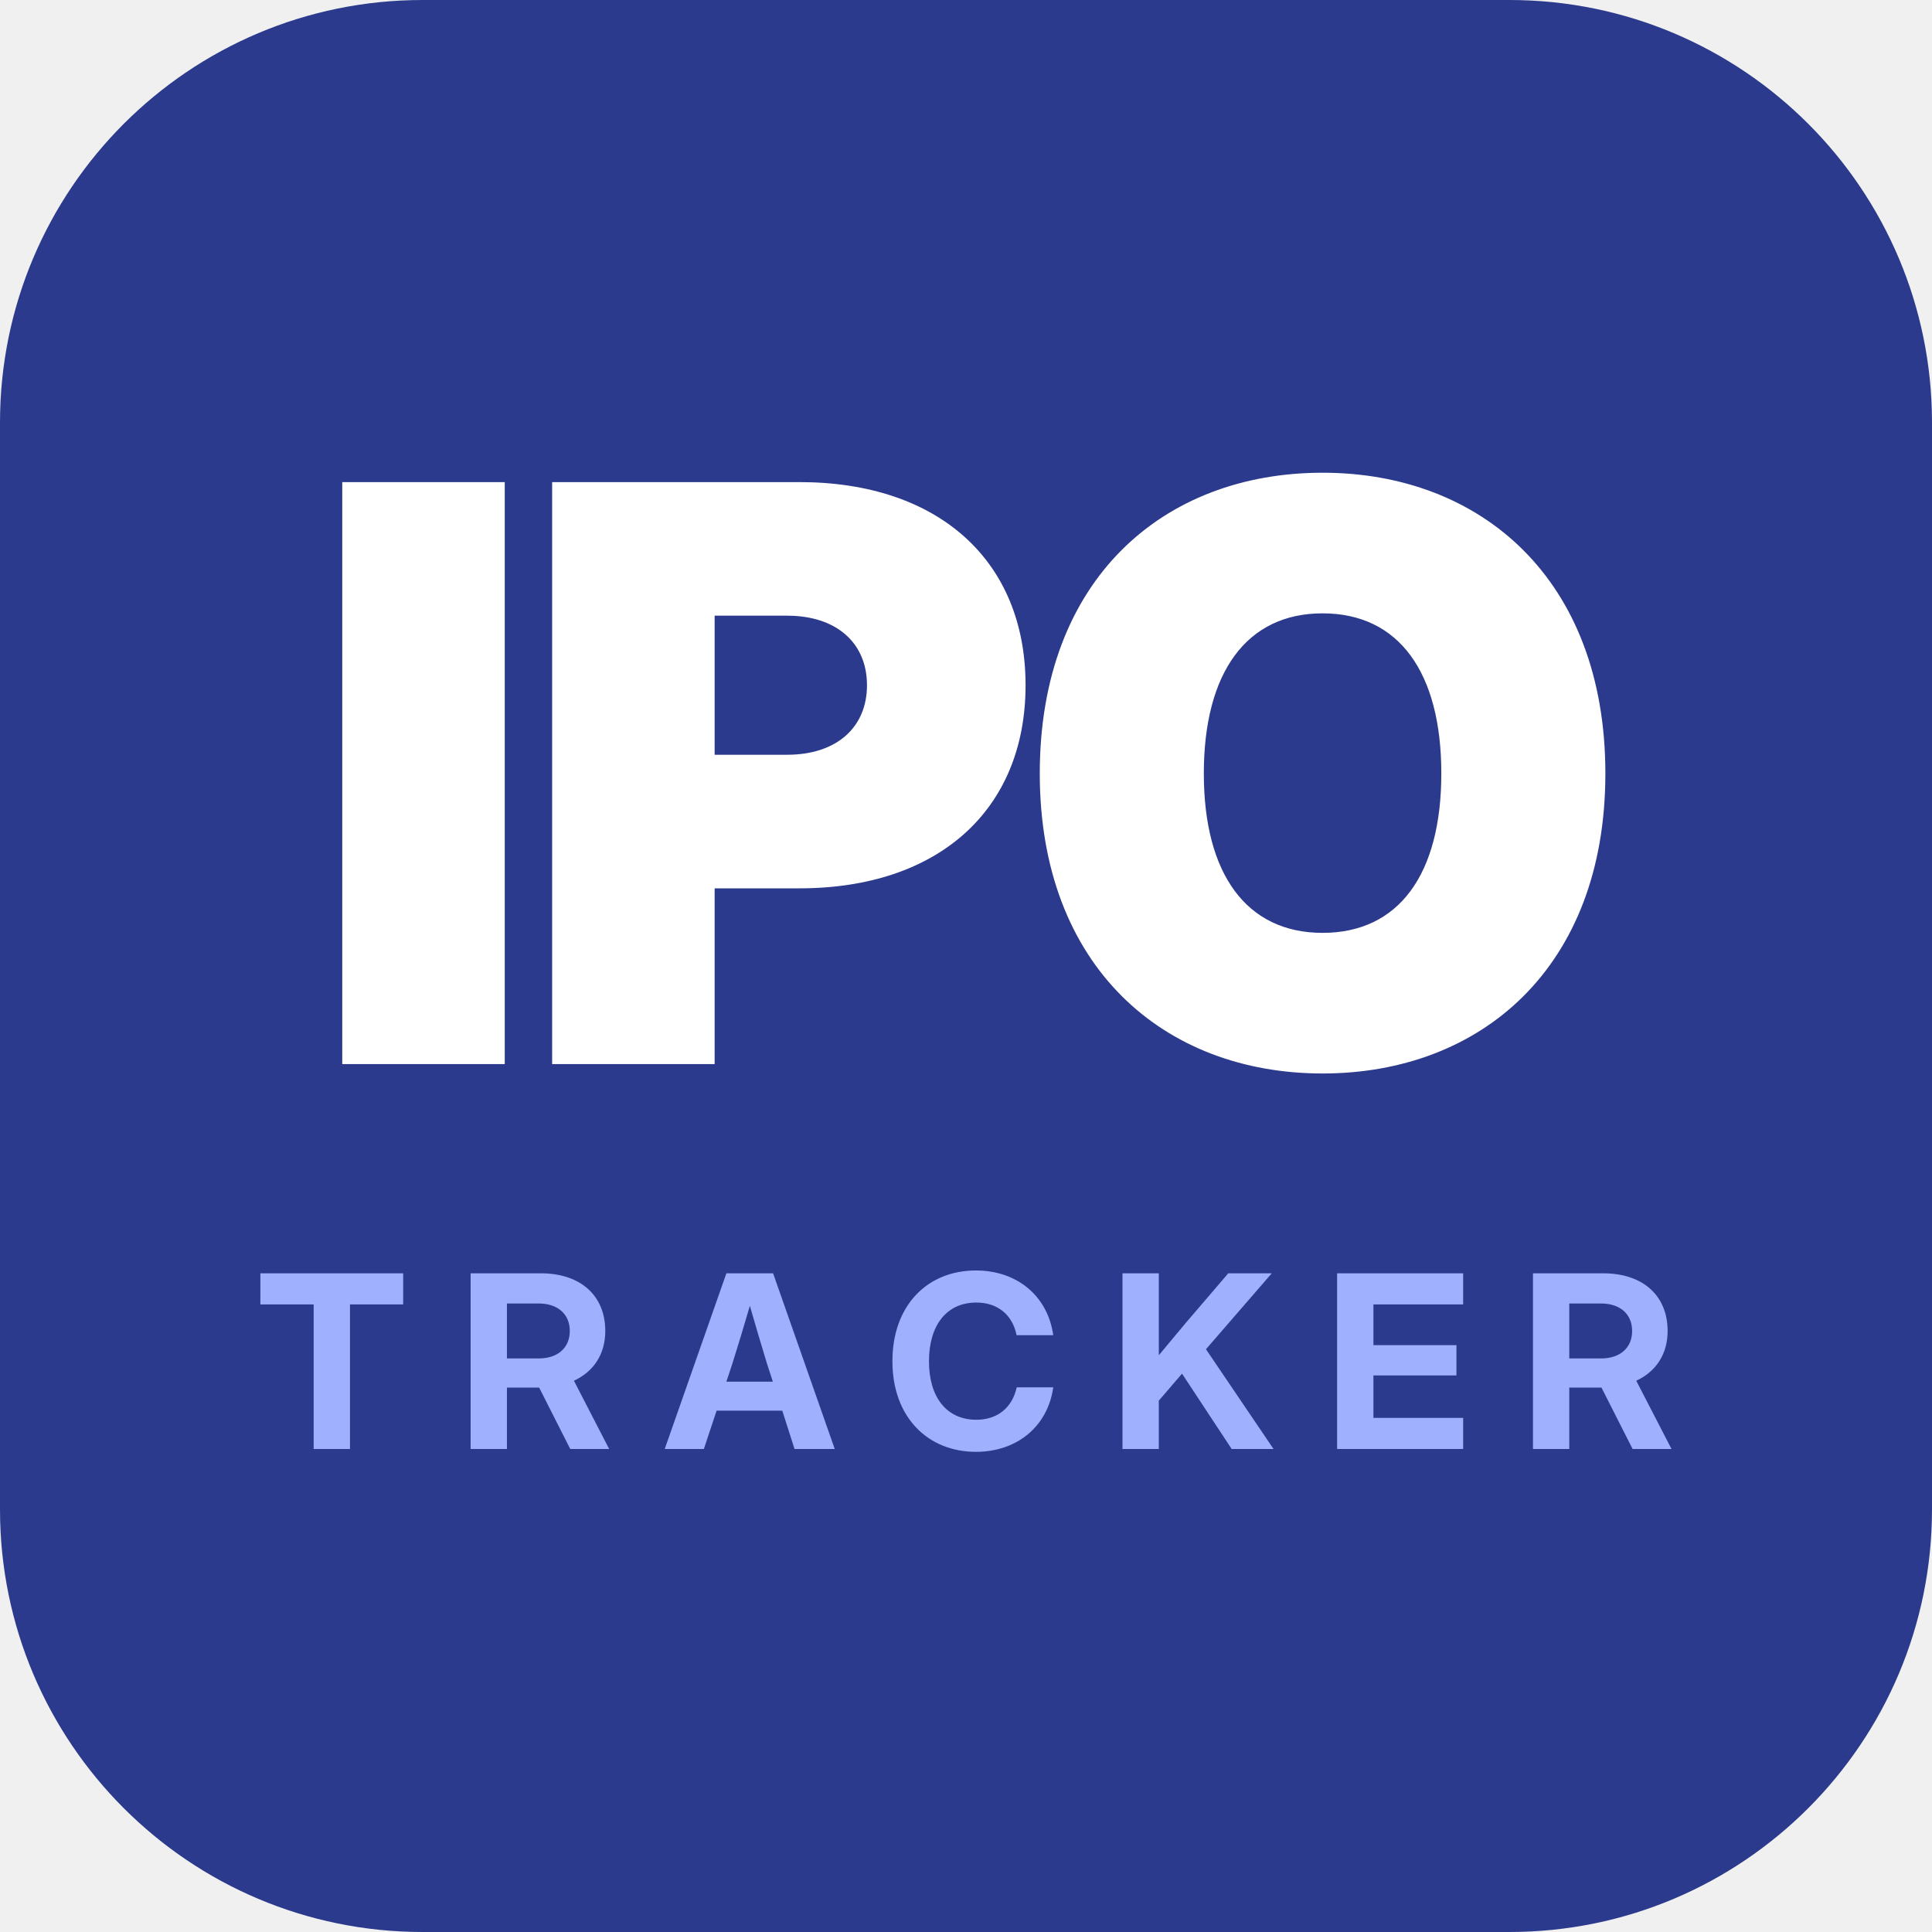
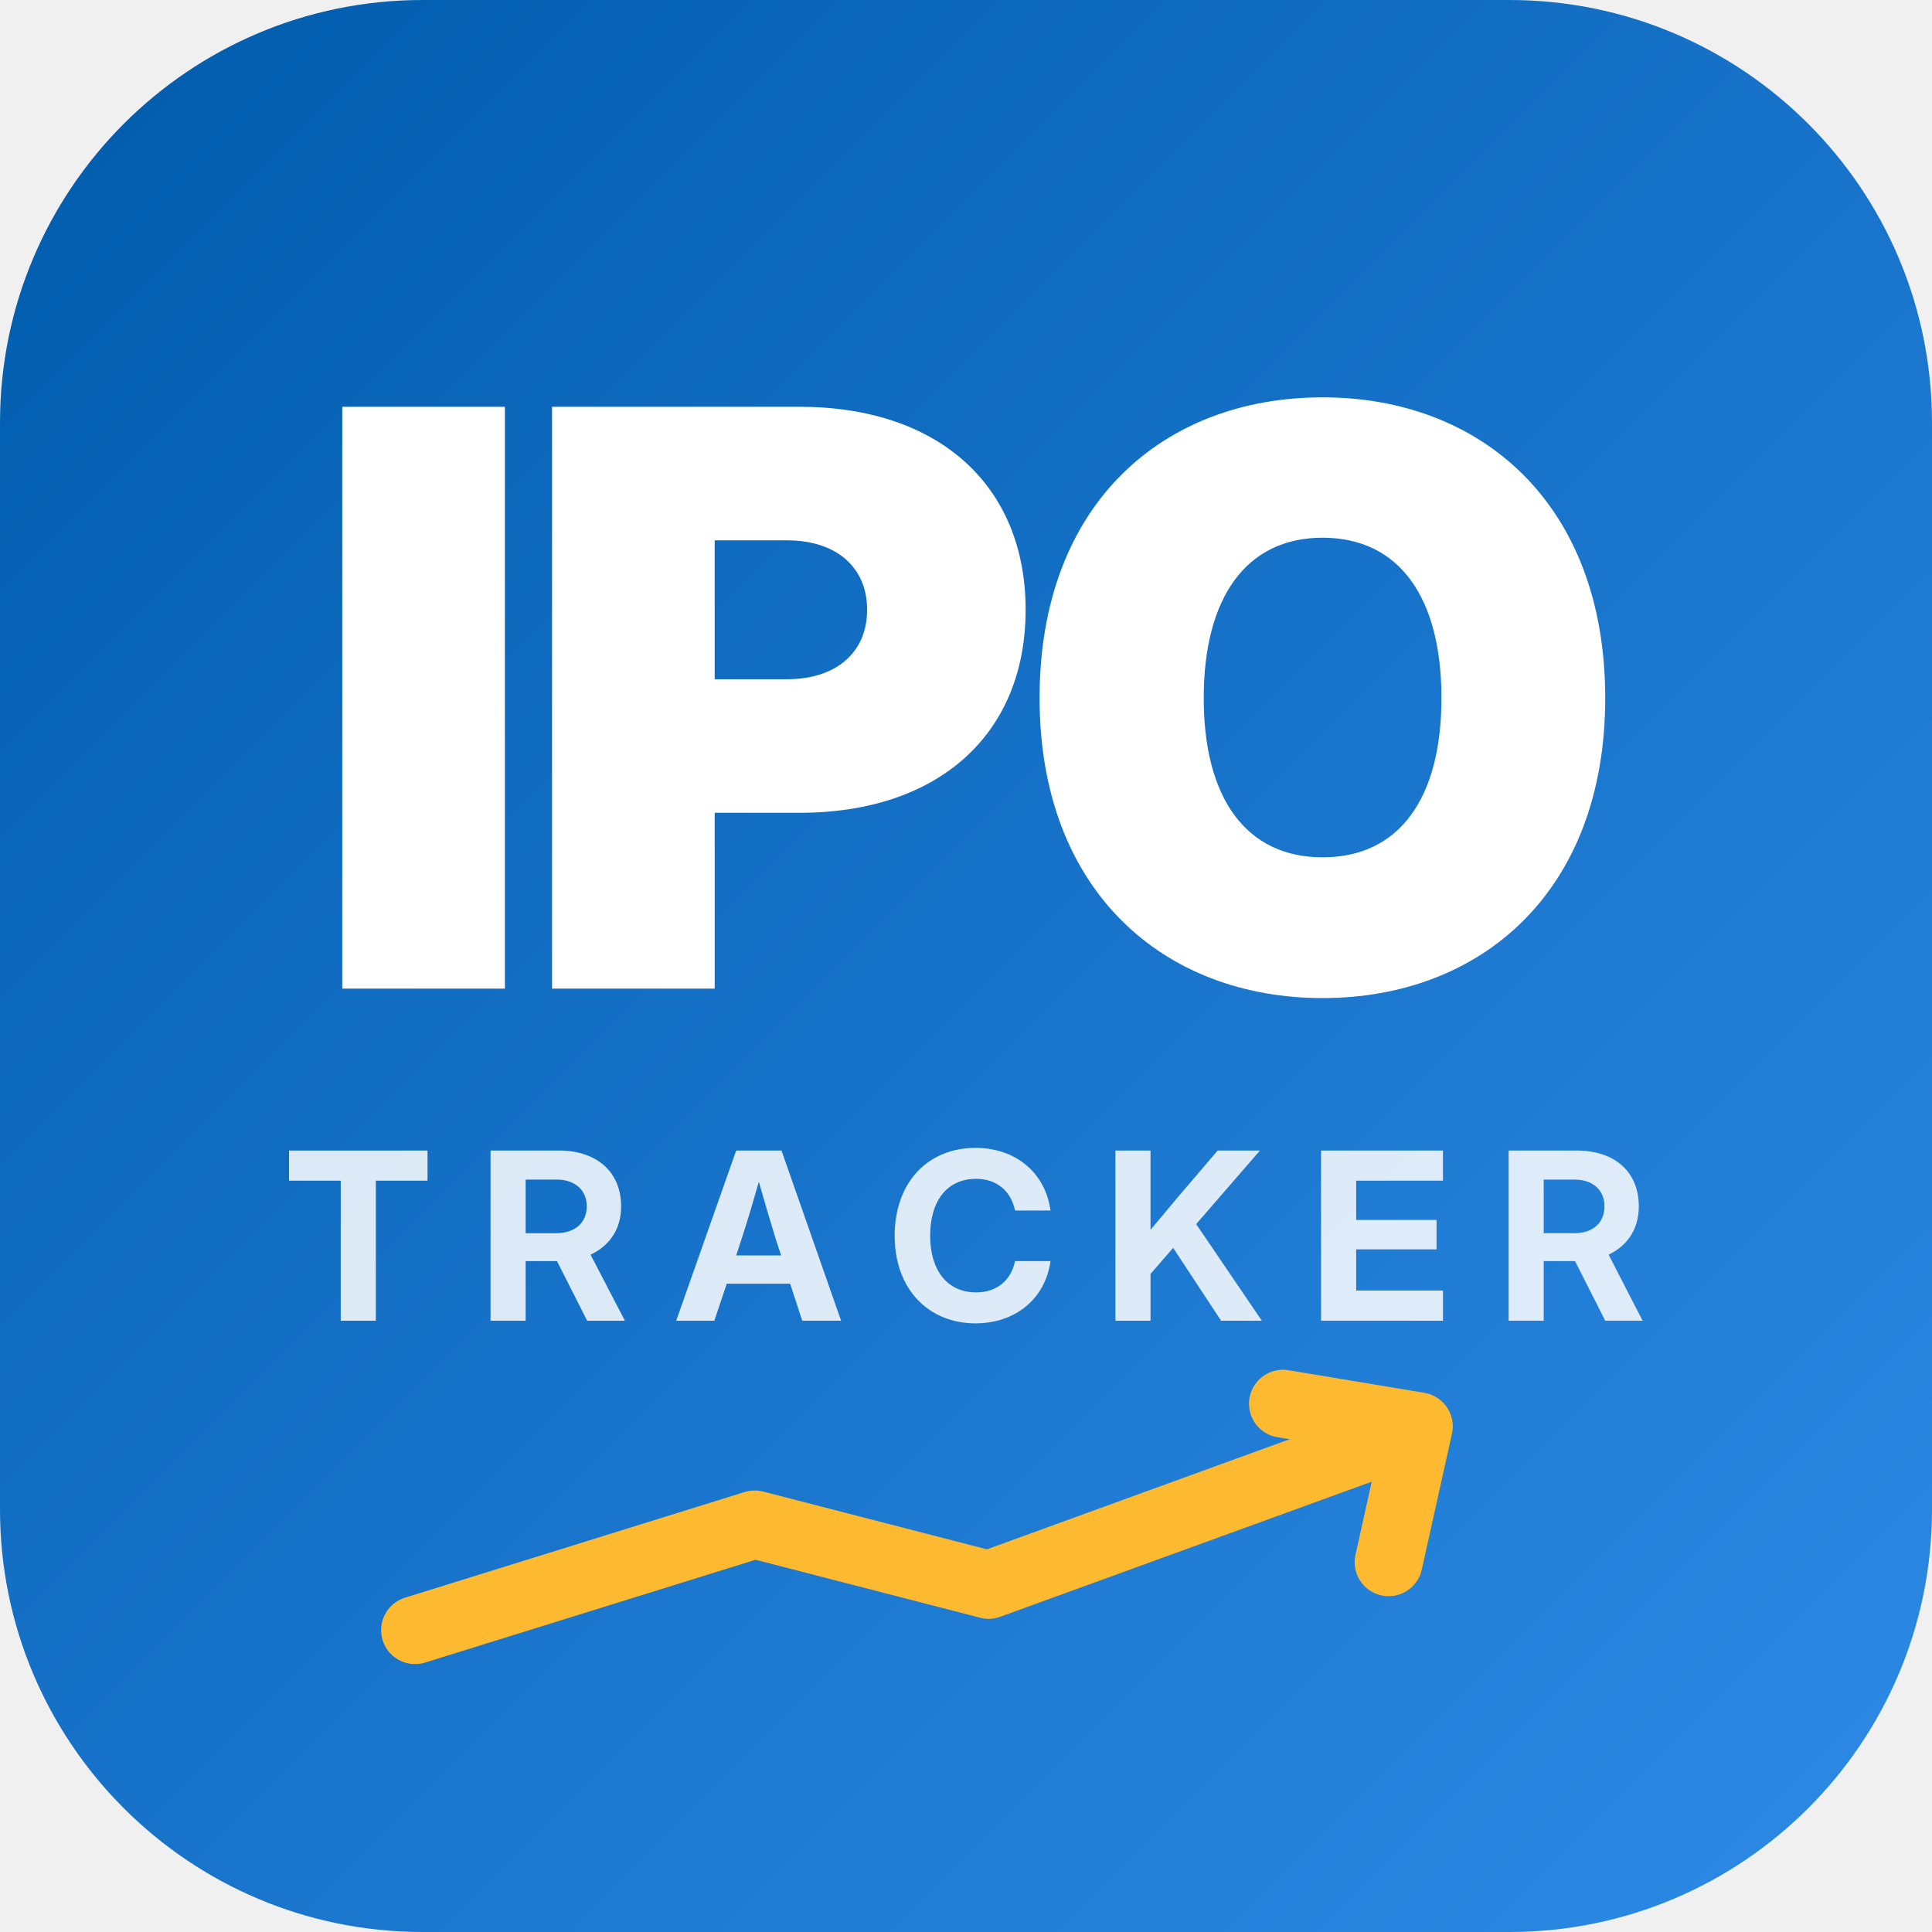
<svg xmlns="http://www.w3.org/2000/svg" viewBox="0 0 512 512">
-   <rect width="512" height="512" rx="112" fill="#2B3A8C" />
-   <g transform="translate(0.0 0.0) scale(1.0)">
-     <path d="M133.763 127.762H90.7V282.0H133.763Z M146.325 282.0H189.388V235.418H211.851C248.702 235.418 271.786 214.611 271.786 181.59C271.786 148.568 248.702 127.762 211.851 127.762H146.325ZM189.388 200.016V163.164H208.642C221.581 163.164 229.759 170.307 229.759 181.59C229.759 192.873 221.581 200.016 208.642 200.016Z M350.495 284.484C392.419 284.484 425.44 256.432 425.44 204.984C425.44 153.434 392.419 125.277 350.495 125.277C308.364 125.277 275.55 153.434 275.55 204.984C275.55 256.121 308.364 284.484 350.495 284.484ZM350.495 247.219C330.31 247.219 319.026 231.588 319.026 204.984C319.026 178.277 330.31 162.543 350.495 162.543C370.784 162.543 381.964 178.277 381.964 204.984C381.964 231.588 370.784 247.219 350.495 247.219Z" fill="#fff" />
-     <path d="M69.0 345.688H83.125V384.0H92.75V345.688H106.844V337.438H69.0Z M124.719 384.0H134.344V367.719H142.781C142.812 367.719 142.844 367.719 142.875 367.719L151.125 384.0H161.438L152.094 365.906C157.312 363.5 160.406 358.875 160.406 352.719C160.406 343.344 153.844 337.438 143.344 337.438H124.719ZM134.344 360.0V345.438H142.75C147.844 345.438 151.0 348.281 151.0 352.719C151.0 357.156 147.844 360.0 142.781 360.0Z M176.156 384.0H186.531L189.906 373.844H207.312L210.562 384.0H221.219L204.875 337.438H192.5ZM192.5 366.156 194.094 361.344C195.594 356.594 197.031 351.844 198.719 346.062C200.375 351.844 201.812 356.594 203.25 361.344L204.812 366.156Z M258.625 384.75C269.531 384.75 277.656 378.031 279.125 367.656H269.438C268.25 373.125 264.25 376.25 258.75 376.25C250.812 376.25 246.188 370.219 246.188 360.75C246.188 351.219 250.844 345.188 258.75 345.188C264.281 345.188 268.312 348.344 269.406 353.844H279.125C277.656 343.438 269.531 336.688 258.625 336.688C245.812 336.688 236.5 345.875 236.5 360.75C236.5 375.531 245.844 384.75 258.625 384.75Z M297.469 384.0H307.094V371.188L313.25 364.031L326.406 384.0H337.5L319.594 357.562L337.031 337.438H325.5L314.0 350.875C311.688 353.656 309.375 356.406 307.094 359.156V337.438H297.469Z M354.344 384.0H387.75V375.75H363.969V364.5H385.969V356.469H363.969V345.688H387.75V337.438H354.344Z M406.25 384.0H415.875V367.719H424.312C424.344 367.719 424.375 367.719 424.406 367.719L432.656 384.0H442.969L433.625 365.906C438.844 363.5 441.938 358.875 441.938 352.719C441.938 343.344 435.375 337.438 424.875 337.438H406.25ZM415.875 360.0V345.438H424.281C429.375 345.438 432.531 348.281 432.531 352.719C432.531 357.156 429.375 360.0 424.312 360.0Z" fill="#9FB0FF" />
+   <defs>
+     <linearGradient id="bg" x1="0" y1="0" x2="1" y2="1">
+       <stop offset="0" stop-color="#005BAC" />
+       <stop offset="1" stop-color="#2E8BE6" />
+     </linearGradient>
+   </defs>
+   <rect width="512" height="512" rx="112" fill="url(#bg)" />
+   <g transform="translate(0 -10)">
+     <path d="M133.8 117.8H90.7V272H133.8Z M146.3 272H189.4V225.4H211.9C248.7 225.4 271.8 204.6 271.8 171.6C271.8 138.6 248.7 117.8 211.9 117.8H146.3ZM189.4 190V153.2H208.6C221.6 153.2 229.8 160.3 229.8 171.6C229.8 182.9 221.6 190 208.6 190Z M350.5 274.5C392.4 274.5 425.4 246.4 425.4 195C425.4 143.4 392.4 115.3 350.5 115.3C308.4 115.3 275.5 143.4 275.5 195C275.5 246.1 308.4 274.5 350.5 274.5ZM350.5 237.2C330.3 237.2 319 221.6 319 195C319 168.3 330.3 152.5 350.5 152.5C370.8 152.5 382 168.3 382 195C382 221.6 370.8 237.2 350.5 237.2Z" fill="#fff" />
+     <path d="M76.6 322.9H90.3V360H99.6V322.9H113.3V314.9H76.6Z M130 360H139.3V344.2H147.5C147.5 344.2 147.6 344.2 147.6 344.2L155.6 360H165.6L156.5 342.5C161.6 340.1 164.6 335.7 164.6 329.7C164.6 320.6 158.2 314.9 148.1 314.9H130ZM139.3 336.8V322.6H147.5C152.4 322.6 155.5 325.4 155.5 329.7C155.5 334 152.4 336.8 147.5 336.8Z M179.2 360H189.3L192.6 350.2H209.4L212.6 360H222.9L207.1 314.9H195.1ZM195.1 342.7 196.6 338.1C198.1 333.5 199.5 328.8 201.1 323.2C202.7 328.8 204.1 333.5 205.5 338.1L207 342.7Z M258.5 360.7C269.1 360.7 277 354.2 278.4 344.2H269C267.9 349.5 264 352.5 258.7 352.5C251 352.5 246.5 346.6 246.5 337.5C246.5 328.2 251 322.4 258.7 322.4C264 322.4 267.9 325.5 269 330.8H278.4C277 320.7 269.1 314.2 258.5 314.2C246.1 314.2 237.1 323.1 237.1 337.5C237.1 351.8 246.2 360.7 258.5 360.7Z M295.6 360H304.9V347.6L310.9 340.7L323.6 360H334.4L317 334.4L333.9 314.9H322.7L311.6 327.9C309.4 330.6 307.1 333.3 304.9 335.9V314.9H295.6Z M350.1 360H382.4V352H359.4V341.1H380.7V333.3H359.4V322.9H382.4V314.9H350.1Z M399.8 360H409.1V344.2H417.3C417.3 344.2 417.3 344.2 417.4 344.2L425.4 360H435.3L426.3 342.5C431.3 340.1 434.3 335.7 434.3 329.7C434.3 320.6 428 314.9 417.8 314.9H399.8ZM409.1 336.8V322.6H417.2C422.2 322.6 425.2 325.4 425.2 329.7C425.2 334 422.2 336.8 417.3 336.8Z" fill="#fff" fill-opacity=".85" />
+     <path d="M110 442 L200 414 L262 430 L372 390" fill="none" stroke="#FDBA31" stroke-width="18" stroke-linecap="round" stroke-linejoin="round" />
+     <path d="M340 382 L376 388 L368 424" fill="none" stroke="#FDBA31" stroke-width="18" stroke-linecap="round" stroke-linejoin="round" />
  </g>
</svg>
